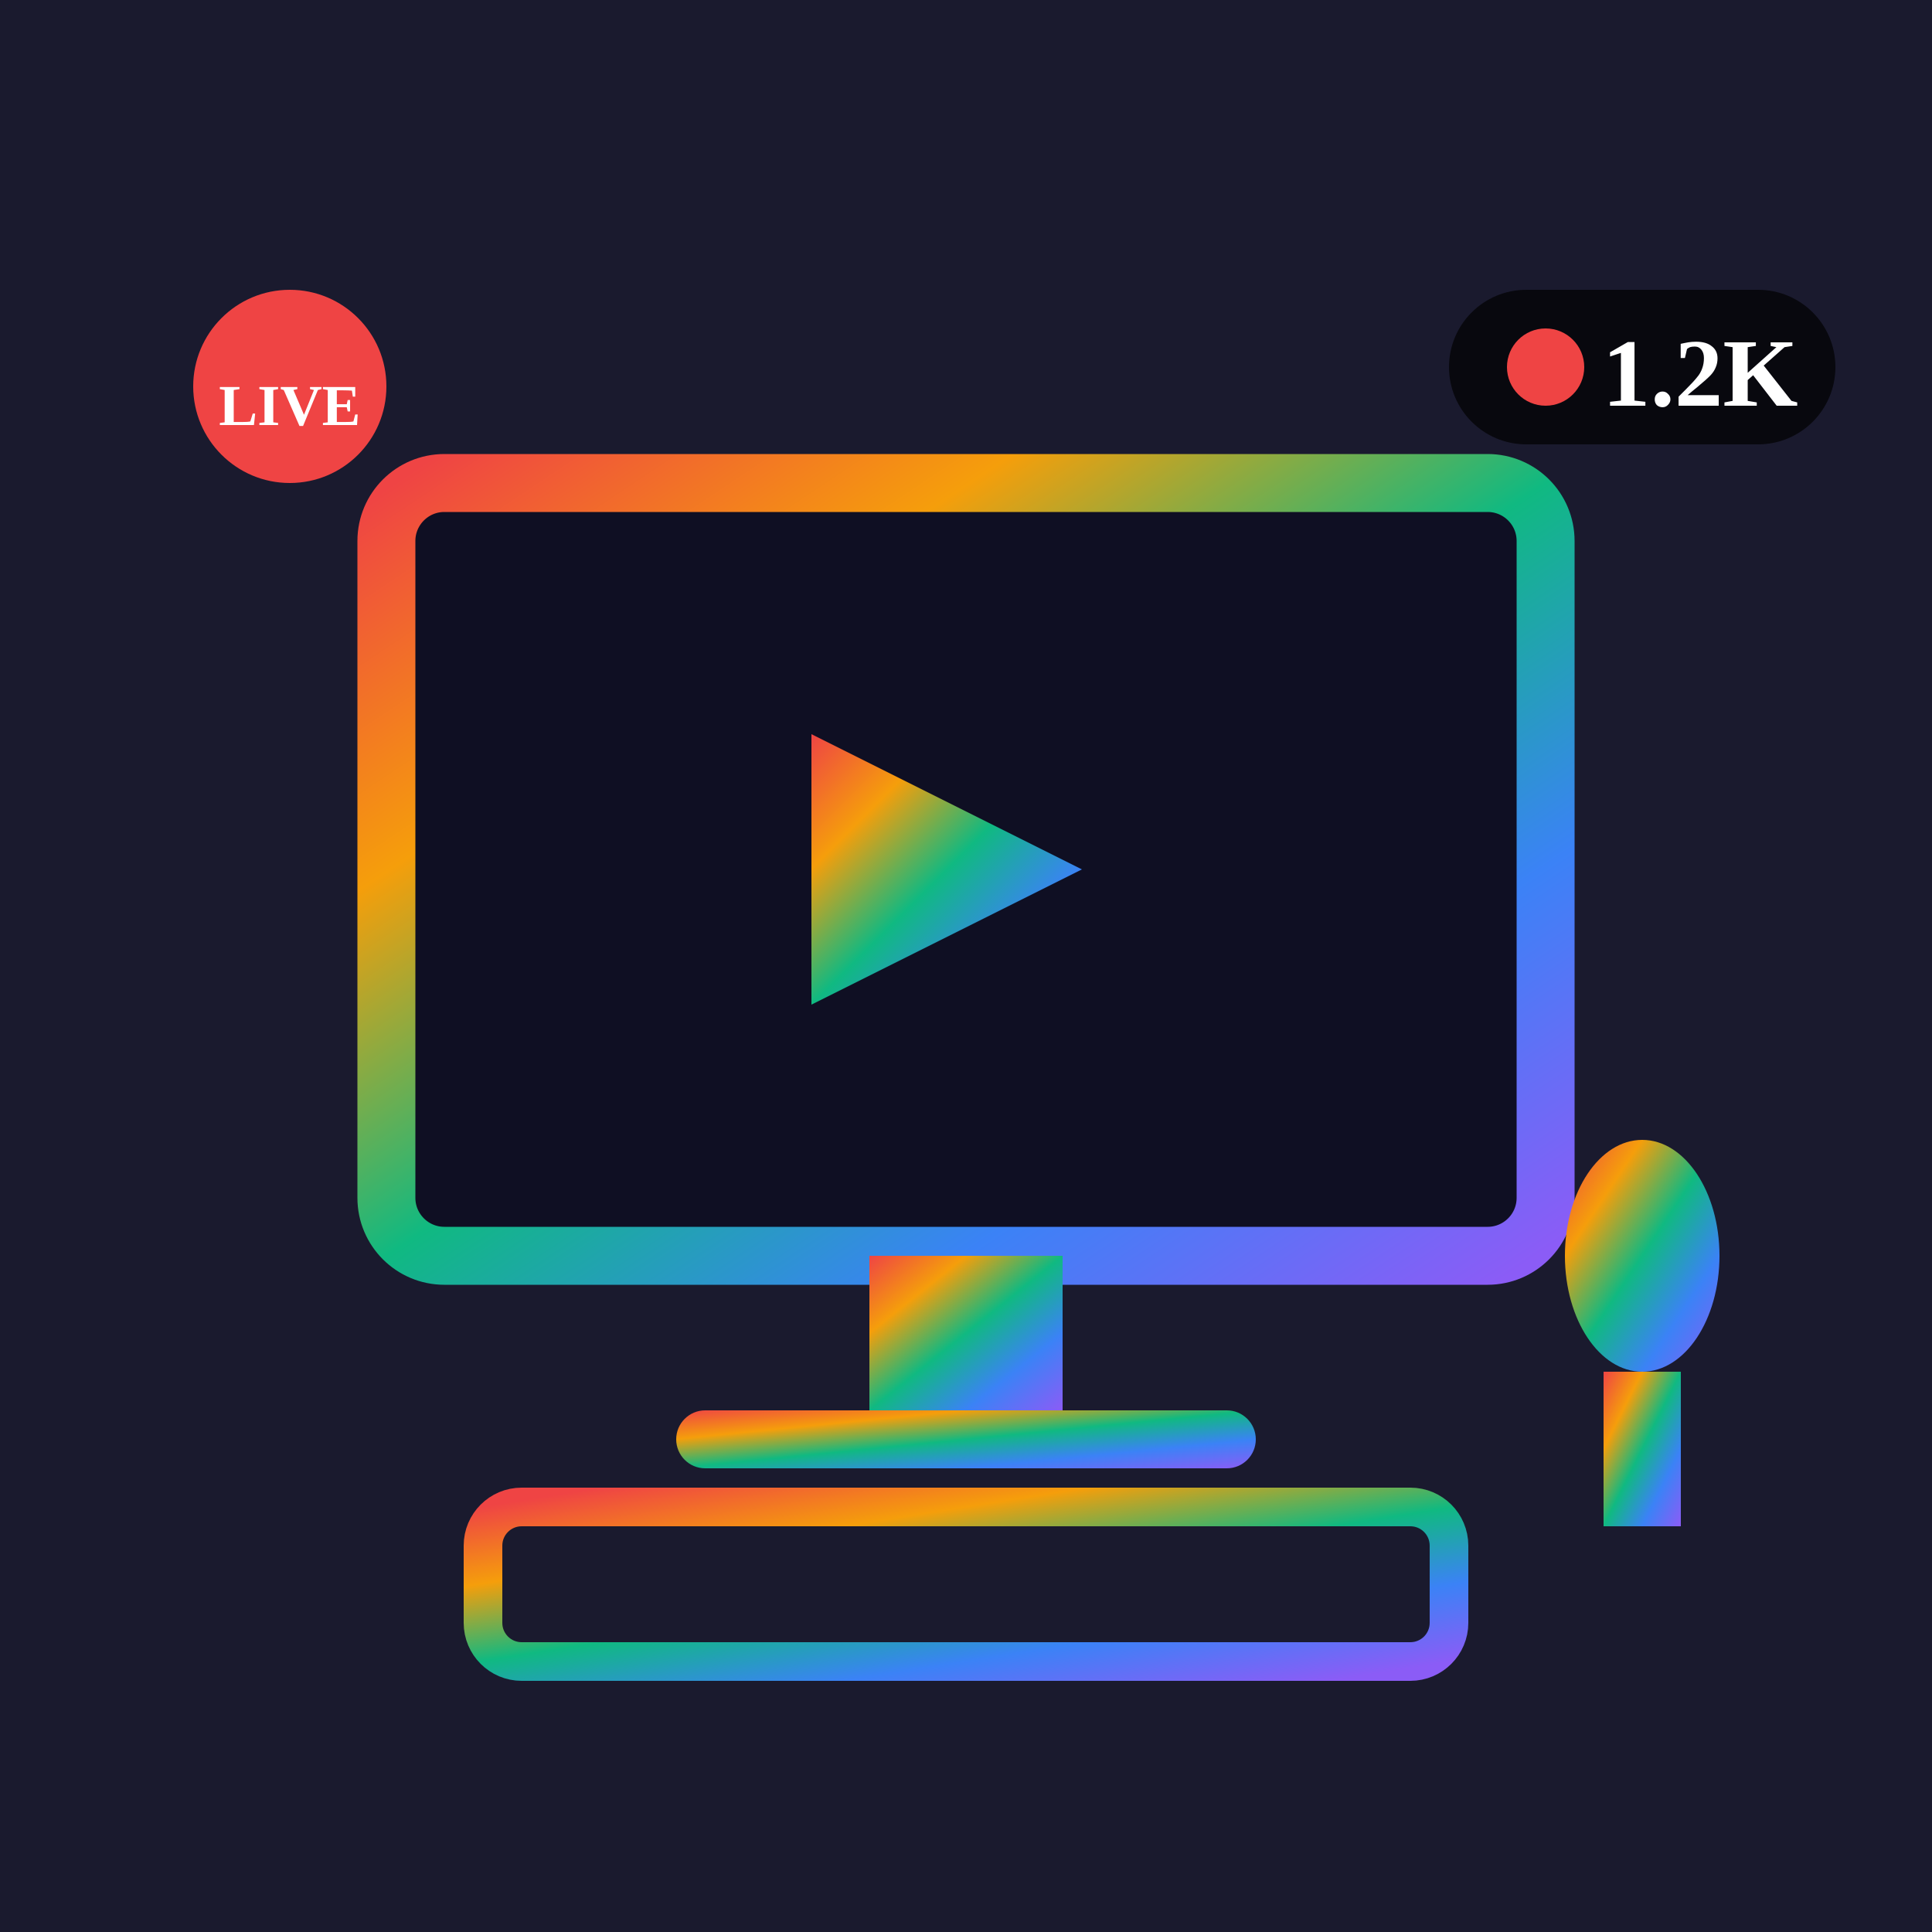
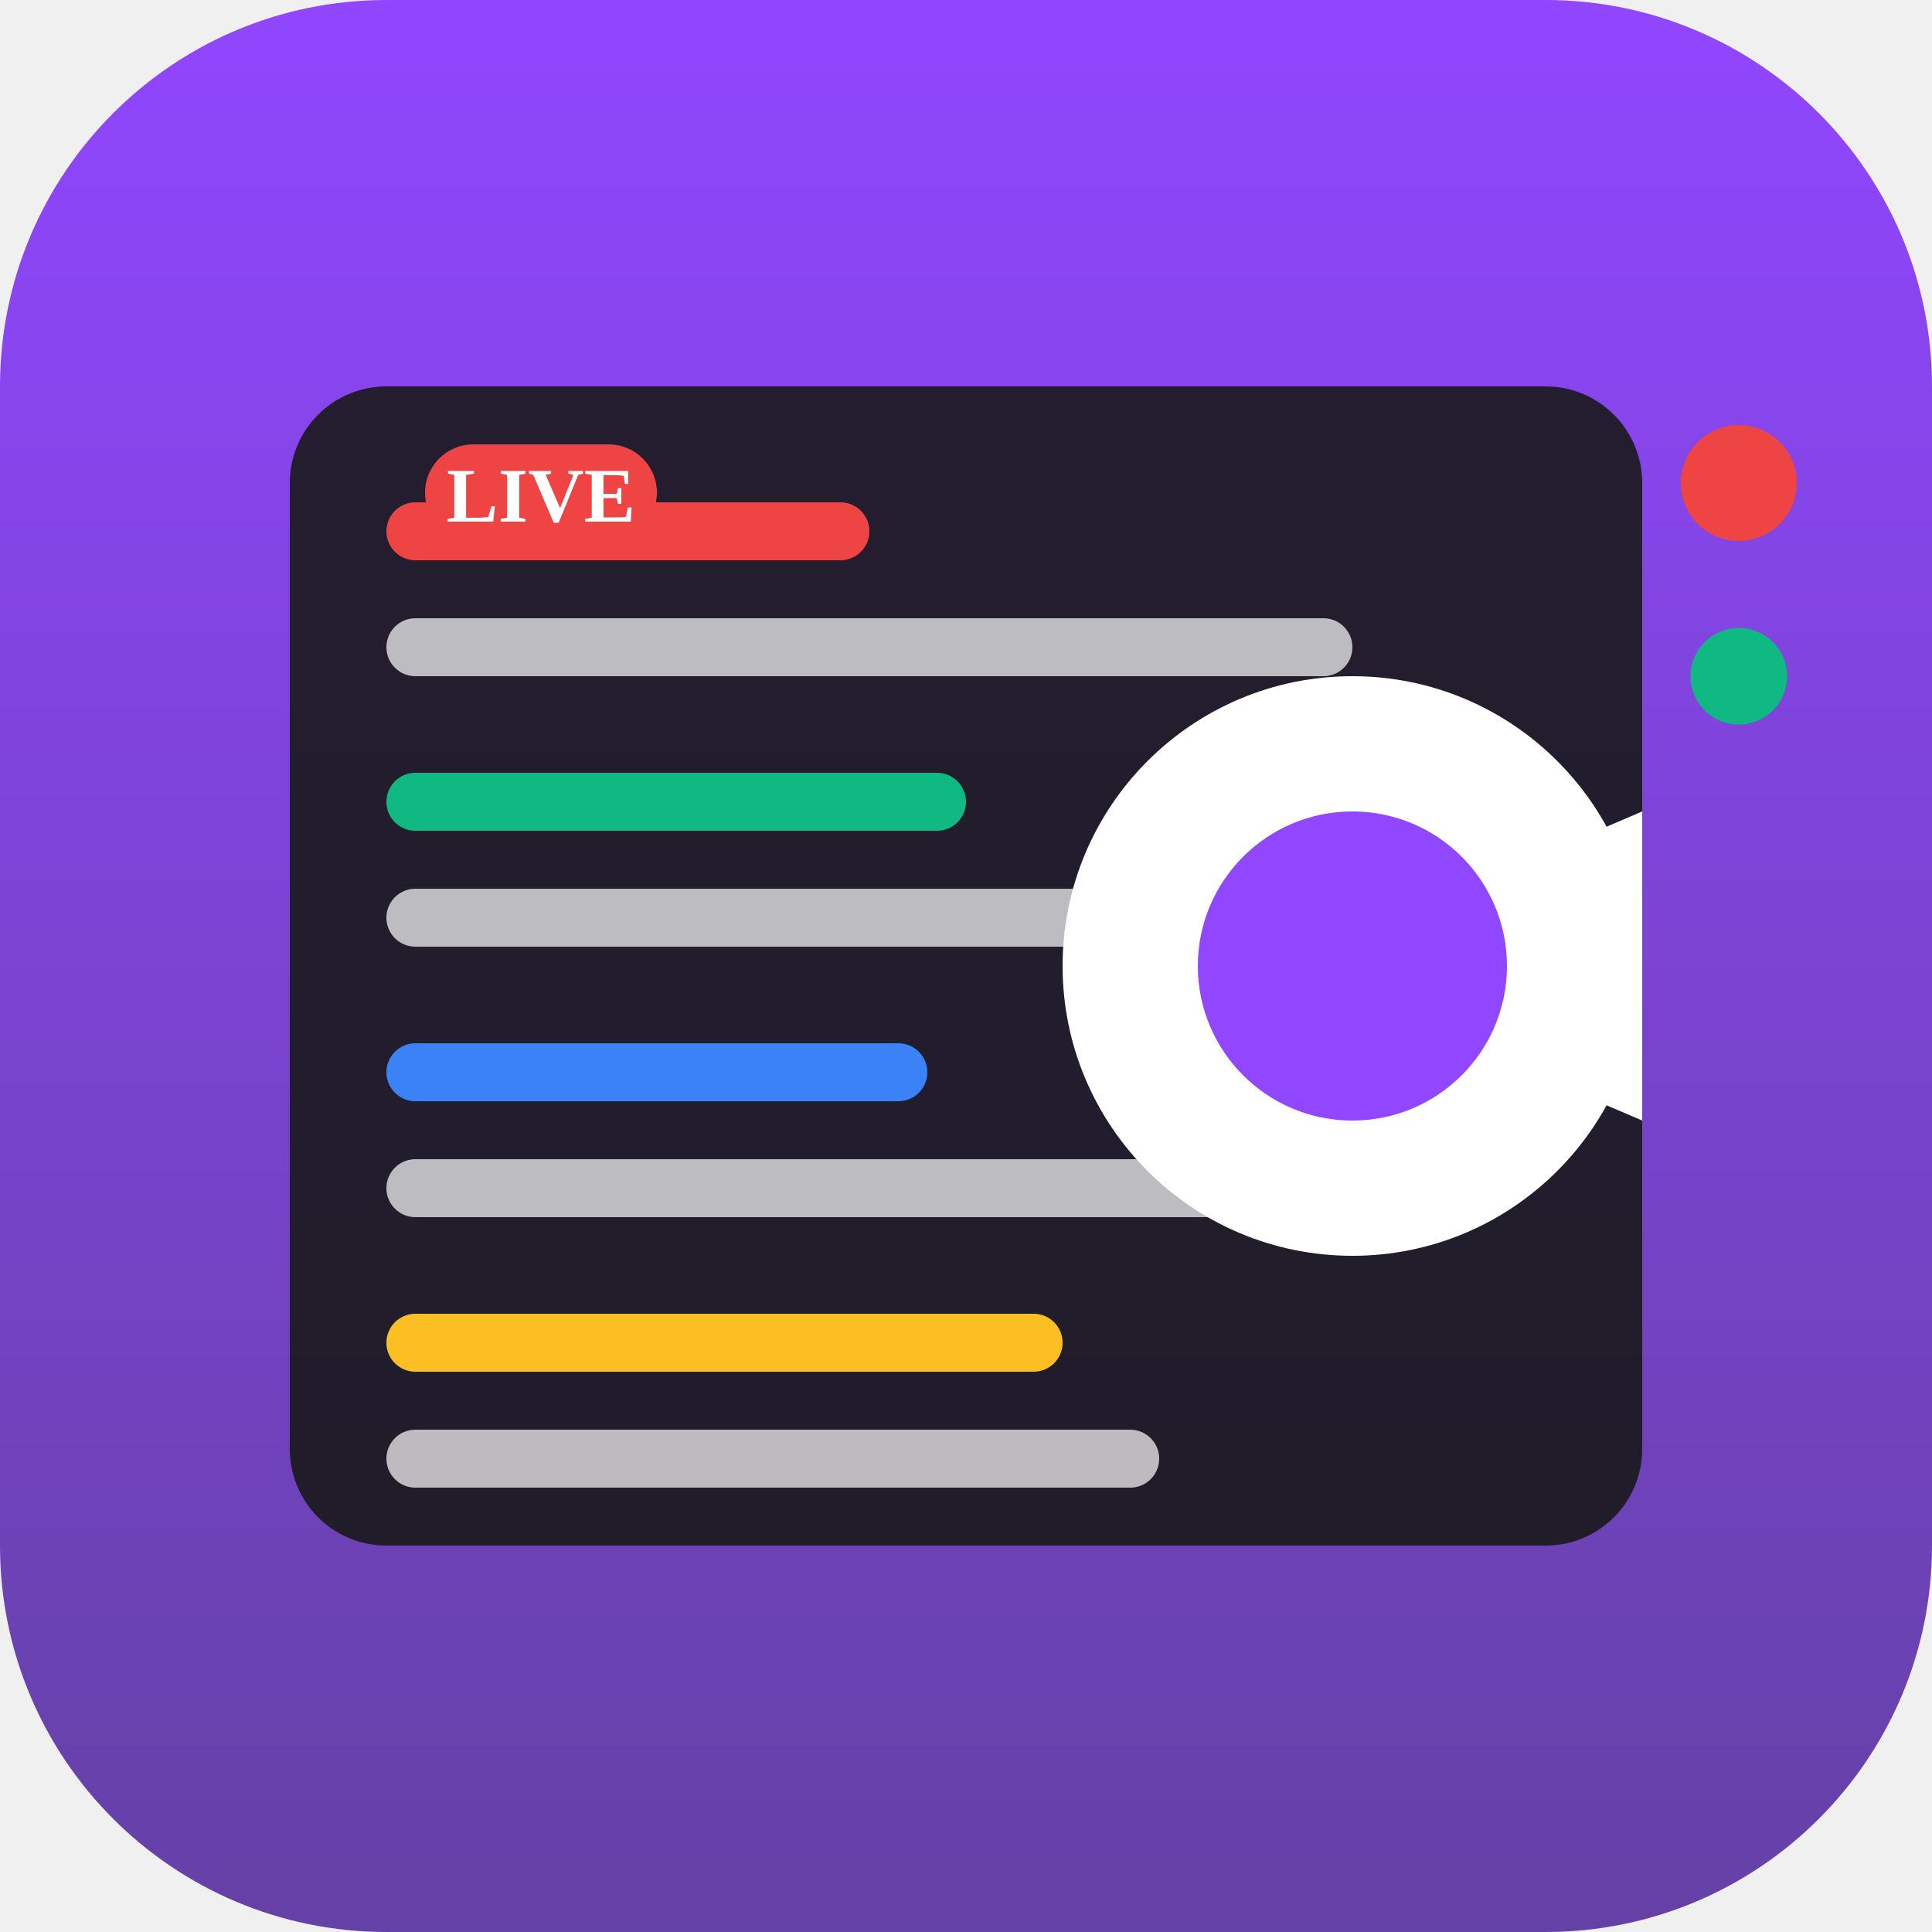
<svg xmlns="http://www.w3.org/2000/svg" viewBox="0 0 100 100">
  <defs>
-     <linearGradient id="rgbGrad" x1="0%" y1="0%" x2="100%" y2="100%">
-       <stop offset="0%" style="stop-color:#ef4444;stop-opacity:1" />
-       <stop offset="25%" style="stop-color:#f59e0b;stop-opacity:1" />
-       <stop offset="50%" style="stop-color:#10b981;stop-opacity:1" />
-       <stop offset="75%" style="stop-color:#3b82f6;stop-opacity:1" />
-       <stop offset="100%" style="stop-color:#8b5cf6;stop-opacity:1" />
+     <linearGradient id="twitchGrad" x1="0%" y1="0%" x2="0%" y2="100%">
+       <stop offset="0%" style="stop-color:#9146ff;stop-opacity:1" />
+       <stop offset="100%" style="stop-color:#6441a5;stop-opacity:1" />
    </linearGradient>
  </defs>
-   <rect width="100" height="100" fill="#1a1a2e" />
-   <rect x="20" y="25" width="60" height="40" rx="3" fill="#0f0f23" stroke="url(#rgbGrad)" stroke-width="3" />
-   <path d="M 42 38 L 42 52 L 56 45 Z" fill="url(#rgbGrad)" />
-   <rect x="45" y="65" width="10" height="8" fill="url(#rgbGrad)" />
-   <rect x="35" y="73" width="30" height="3" rx="1.5" fill="url(#rgbGrad)" />
-   <rect x="25" y="78" width="50" height="8" rx="2" fill="#1a1a2e" stroke="url(#rgbGrad)" stroke-width="2" />
-   <line x1="30" y1="82" x2="70" y2="82" stroke="url(#rgbGrad)" stroke-width="1" opacity="0.8" />
-   <ellipse cx="85" cy="65" rx="4" ry="6" fill="url(#rgbGrad)" />
-   <rect x="83" y="71" width="4" height="8" fill="url(#rgbGrad)" />
-   <circle cx="15" cy="20" r="5" fill="#ef4444" />
-   <text x="15" y="22" font-size="3" fill="#ffffff" text-anchor="middle" font-weight="bold">LIVE</text>
-   <rect x="75" y="15" width="20" height="8" rx="4" fill="#000000" opacity="0.7" />
-   <circle cx="80" cy="19" r="2" fill="#ef4444" />
-   <text x="88" y="21" font-size="5" fill="#ffffff" text-anchor="middle" font-weight="bold">1.2K</text>
+   <rect width="100" height="100" fill="url(#twitchGrad)" rx="20" />
+   <rect x="15" y="20" width="70" height="60" rx="5" fill="#18181b" opacity="0.9" />
+   <rect x="20" y="26" width="25" height="3" rx="1.5" fill="#ef4444" />
+   <rect x="20" y="32" width="50" height="3" rx="1.5" fill="#ffffff" opacity="0.7" />
+   <rect x="20" y="40" width="30" height="3" rx="1.5" fill="#10b981" />
+   <rect x="20" y="46" width="45" height="3" rx="1.5" fill="#ffffff" opacity="0.7" />
+   <rect x="20" y="54" width="28" height="3" rx="1.5" fill="#3b82f6" />
+   <rect x="20" y="60" width="55" height="3" rx="1.5" fill="#ffffff" opacity="0.7" />
+   <rect x="20" y="68" width="35" height="3" rx="1.5" fill="#fbbf24" />
+   <rect x="20" y="74" width="40" height="3" rx="1.5" fill="#ffffff" opacity="0.7" />
+   <circle cx="70" cy="50" r="15" fill="#ffffff" />
+   <circle cx="70" cy="50" r="8" fill="#9146ff" />
+   <path d="M 78 45 L 85 42 L 85 58 L 78 55 Z" fill="#ffffff" />
+   <rect x="22" y="23" width="12" height="5" rx="2.5" fill="#ef4444" />
+   <text x="28" y="27" font-size="4" fill="#ffffff" text-anchor="middle" font-weight="bold">LIVE</text>
+   <circle cx="90" cy="25" r="3" fill="#ef4444" />
+   <circle cx="90" cy="35" r="2.5" fill="#10b981" />
</svg>
